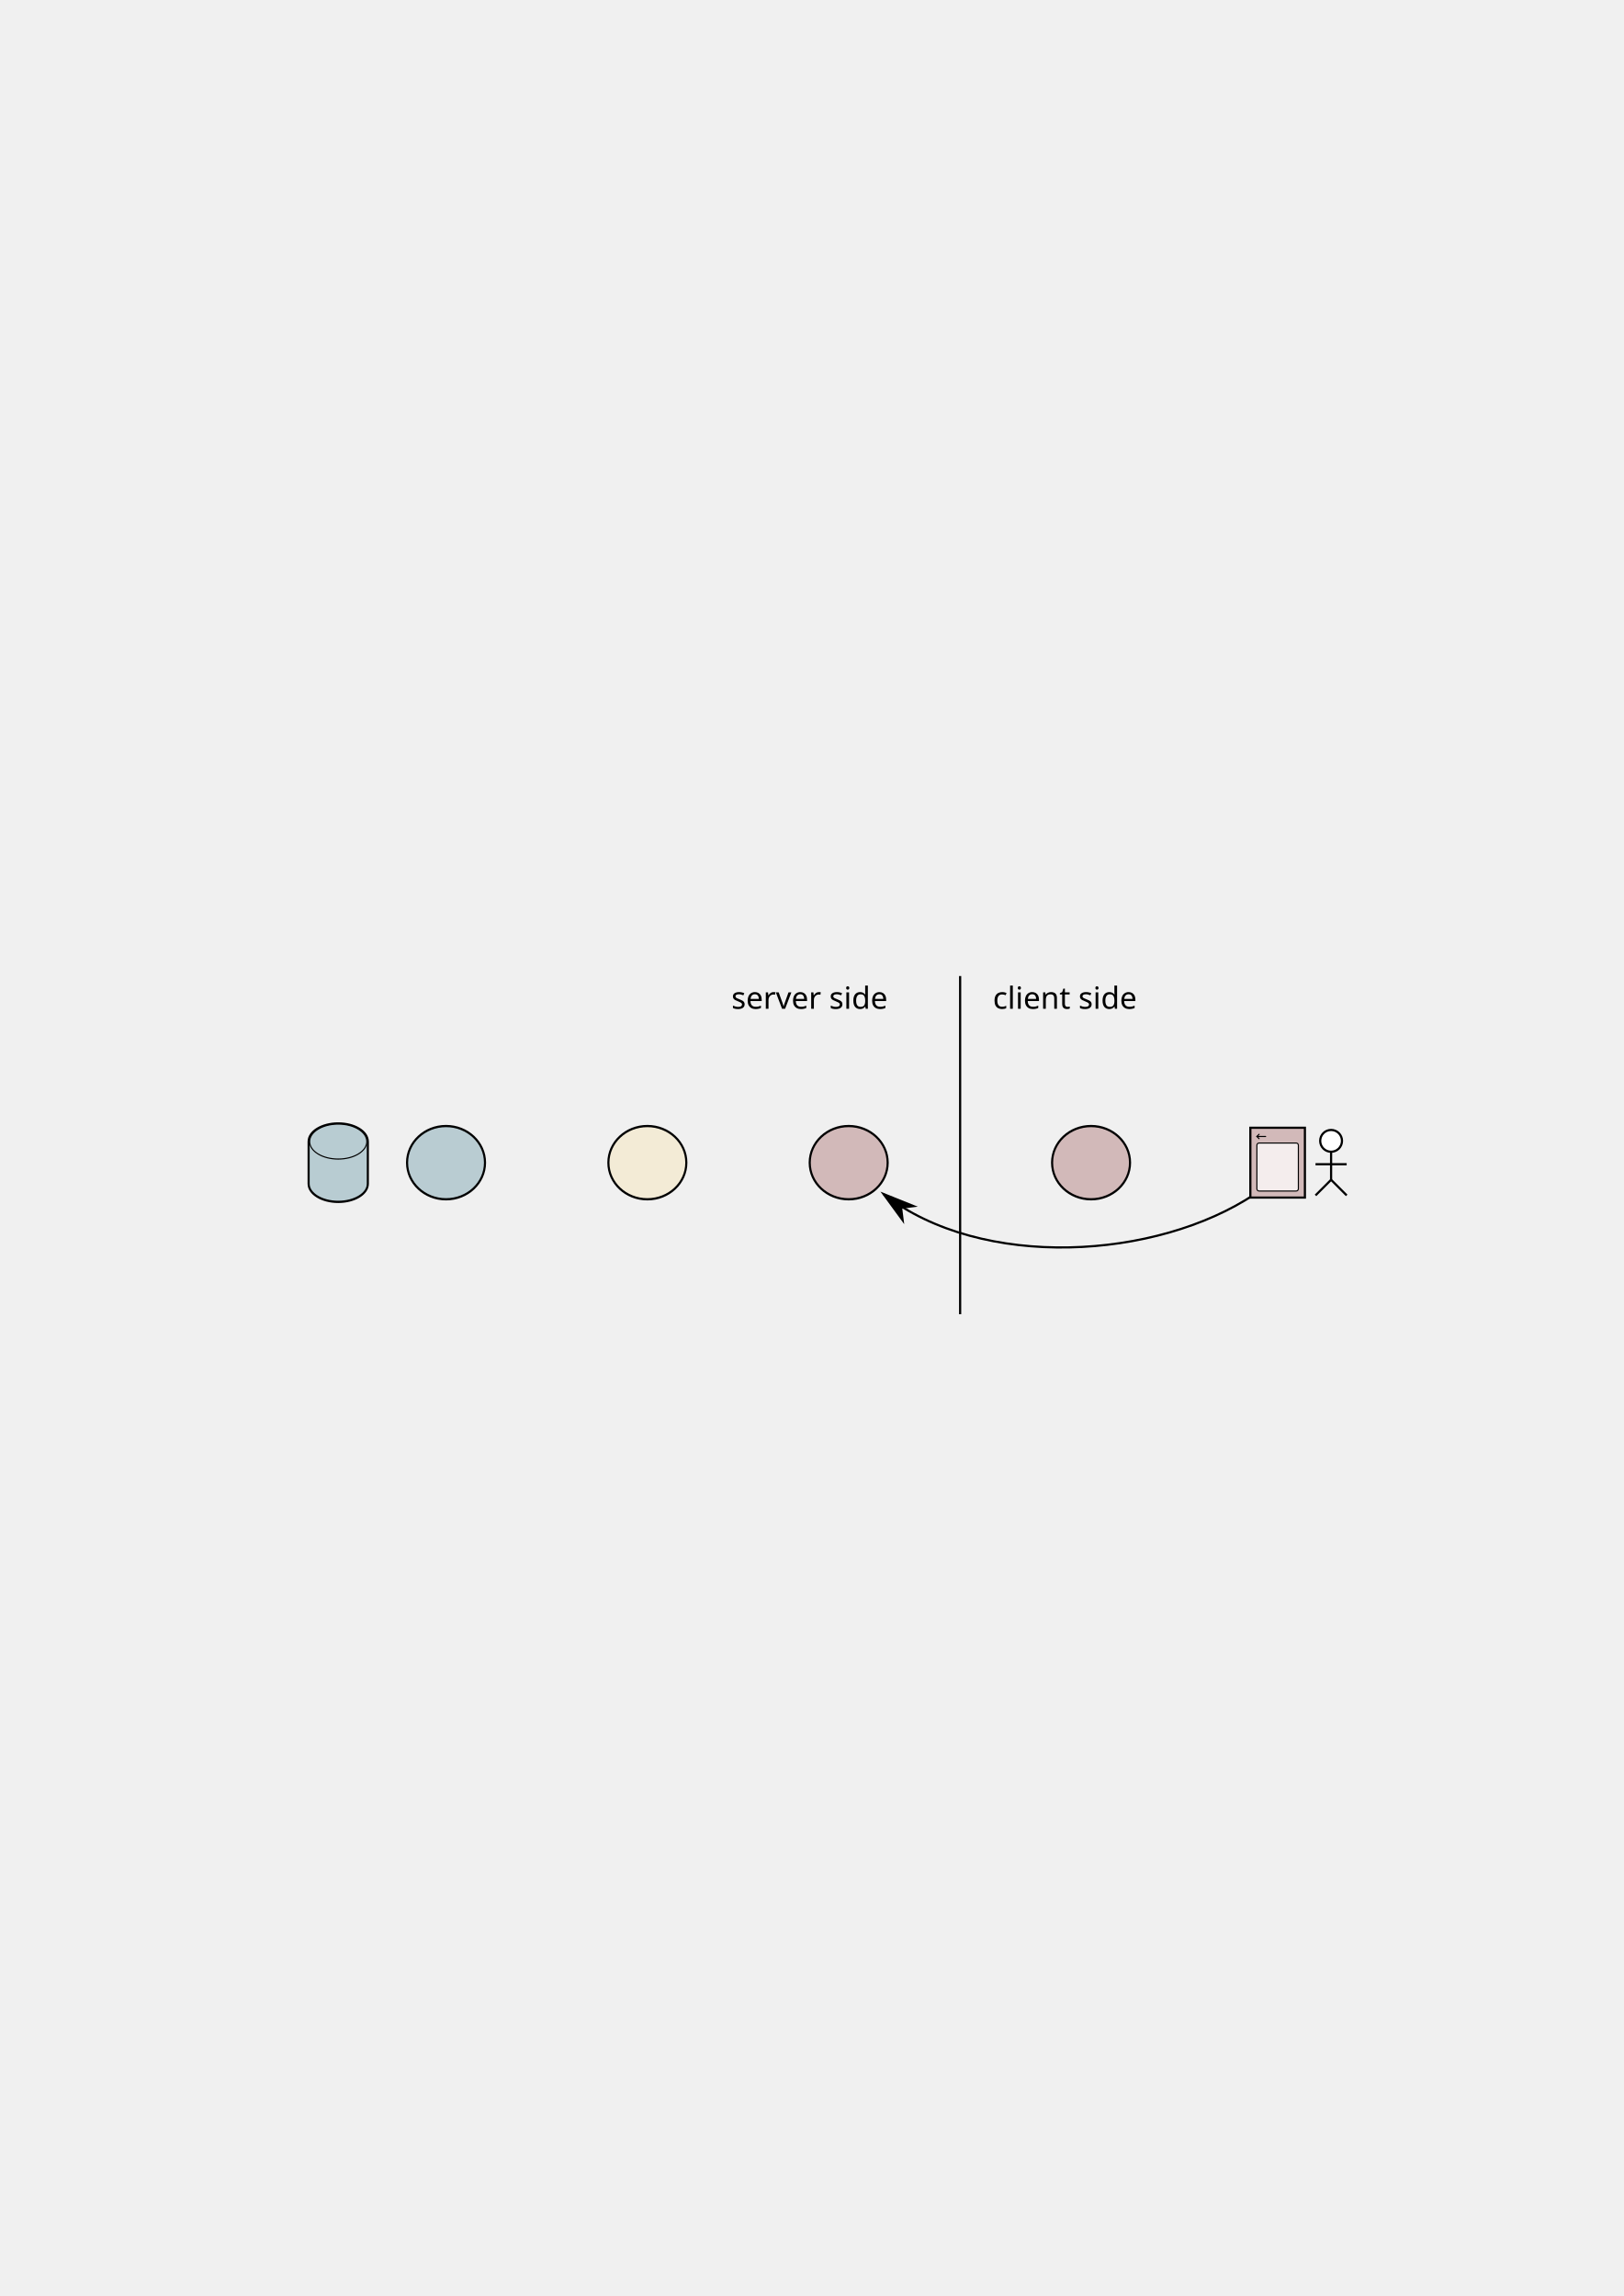
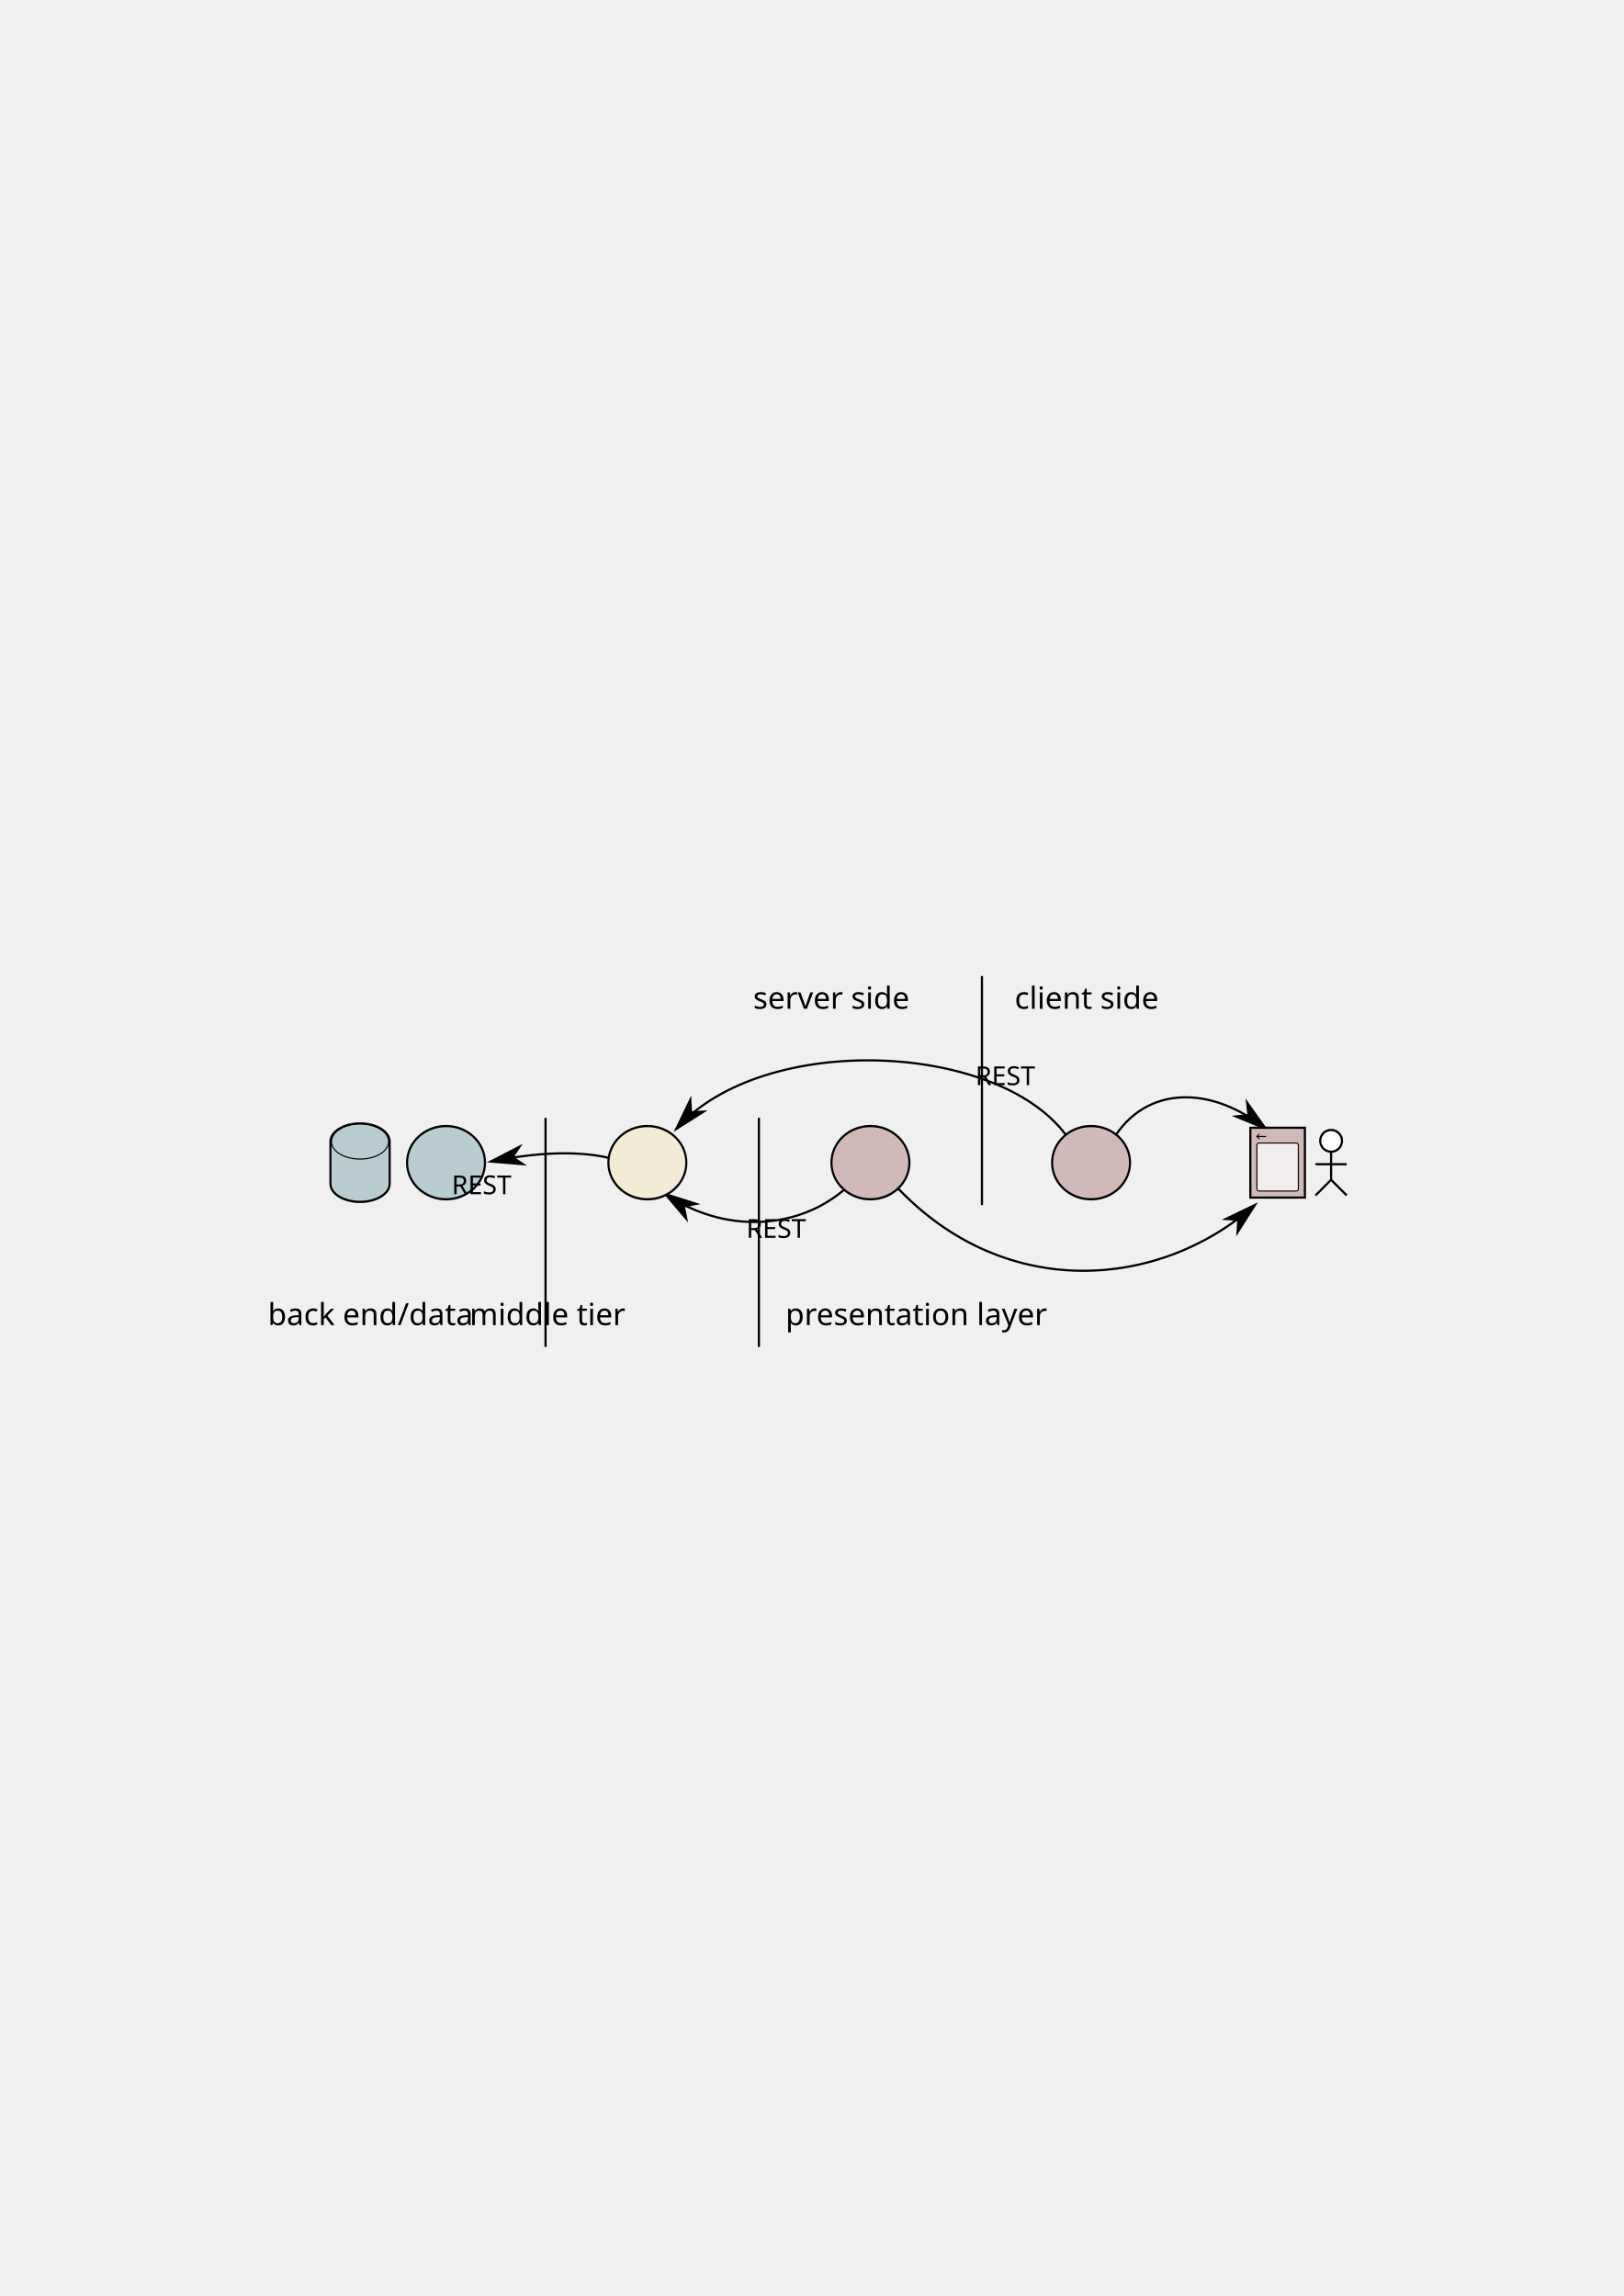
<svg xmlns="http://www.w3.org/2000/svg" width="744.094" height="1052.362" id="svg2" version="1.1">
  <defs id="defs4">
+     <marker orient="auto" refY="0.0" refX="0.0" id="Arrow1Lstart" style="overflow:visible">
+       <path id="path7113" d="M 0.0,0.0 L 5.0,-5.0 L -12.5,0.0 L 5.0,5.0 L 0.0,0.0 z " style="fill-rule:evenodd;stroke:#000000;stroke-width:1.0pt;marker-start:none" transform="scale(0.8) translate(12.5,0)" />
+     </marker>
    <marker orient="auto" refY="0.0" refX="0.0" id="Arrow1Mend" style="overflow:visible;">
      <path id="path4115" d="M 0.0,0.0 L 5.0,-5.0 L -12.5,0.0 L 5.0,5.0 L 0.0,0.0 z " style="fill-rule:evenodd;stroke:#000000;stroke-width:1.0pt;marker-start:none;" transform="scale(0.4) rotate(180) translate(10,0)" />
    </marker>
    <marker orient="auto" refY="0.0" refX="0.0" id="Arrow1Mstart" style="overflow:visible">
      <path id="path4112" d="M 0.0,0.0 L 5.0,-5.0 L -12.5,0.0 L 5.0,5.0 L 0.0,0.0 z " style="fill-rule:evenodd;stroke:#000000;stroke-width:1.0pt;marker-start:none" transform="scale(0.4) translate(10,0)" />
    </marker>
    <marker orient="auto" refY="0.0" refX="0.0" id="Arrow2Send" style="overflow:visible;">
      <path id="path4139" style="font-size:12.0;fill-rule:evenodd;stroke-width:0.625;stroke-linejoin:round;" d="M 8.719,4.034 L -2.207,0.016 L 8.719,-4.002 C 6.973,-1.63 6.983,1.616 8.719,4.034 z " transform="scale(0.3) rotate(180) translate(-2.3,0)" />
    </marker>
    <marker orient="auto" refY="0.0" refX="0.0" id="Arrow2Mend" style="overflow:visible;">
      <path id="path4133" style="font-size:12.0;fill-rule:evenodd;stroke-width:0.625;stroke-linejoin:round;" d="M 8.719,4.034 L -2.207,0.016 L 8.719,-4.002 C 6.973,-1.63 6.983,1.616 8.719,4.034 z " transform="scale(0.6) rotate(180) translate(0,0)" />
    </marker>
    <marker orient="auto" refY="0.0" refX="0.0" id="Torso" style="overflow:visible">
      <g id="g4319" transform="scale(0.7)">
        <path id="path4321" d="M -4.779,-3.24 C -2.429,-2.874 0.521,-1.302 0.258,0.388 C -0.005,2.078 -2.213,2.618 -4.563,2.252 C -6.913,1.886 -8.521,0.752 -8.258,-0.938 C -7.995,-2.628 -7.13,-3.605 -4.779,-3.24 z " style="fill:none;fill-opacity:0.75;fill-rule:evenodd;stroke:#000000;stroke-width:1.25;marker-start:none;marker-mid:none;marker-end:none" />
        <path id="path4323" d="M 4.46,0.089 C -2.556,-4.378 5.225,-3.906 -0.848,-8.72" style="fill:none;fill-opacity:0.75;fill-rule:evenodd;stroke:#000000;stroke-width:1pt;marker-end:none" />
        <path id="path4325" d="M 4.93,0.058 C -1.387,1.749 1.803,5.478 -4.945,7.546" style="fill:none;fill-opacity:0.75;fill-rule:evenodd;stroke:#000000;stroke-width:1pt;marker-start:none;marker-end:none" />
        <rect id="rect4327" transform="matrix(0.527536,-0.849533,0.887668,0.460484,0,0)" y="-1.741" x="-10.392" height="2.761" width="2.637" style="fill-rule:evenodd;stroke-width:1pt;marker-end:none" />
        <rect id="rect4329" transform="matrix(0.671205,-0.741272,0.790802,0.612072,0,0)" y="-7.963" x="4.959" height="2.861" width="2.733" style="fill-rule:evenodd;stroke-width:1pt;marker-end:none" />
        <path id="path4331" transform="matrix(0,-1.109517,1.109517,0,25.96648,19.71619)" d="m 16.78,-28.685 c 0,0.335 -0.272,0.607 -0.607,0.607 -0.335,0 -0.607,-0.272 -0.607,-0.607 0,-0.335 0.272,-0.607 0.607,-0.607 0.335,0 0.607,0.272 0.607,0.607 z" style="fill:#ff0000;fill-opacity:0.75;fill-rule:evenodd;stroke:#000000;stroke-width:1pt;marker-start:none;marker-end:none" />
        <path id="path4333" transform="matrix(0,-1.109517,1.109517,0,26.8245,16.99126)" d="m 16.78,-28.685 c 0,0.335 -0.272,0.607 -0.607,0.607 -0.335,0 -0.607,-0.272 -0.607,-0.607 0,-0.335 0.272,-0.607 0.607,-0.607 0.335,0 0.607,0.272 0.607,0.607 z" style="fill:#ff0000;fill-opacity:0.75;fill-rule:evenodd;stroke:#000000;stroke-width:1pt;marker-start:none;marker-end:none" />
      </g>
    </marker>
    <marker orient="auto" refY="0.0" refX="0.0" id="Arrow2Lend" style="overflow:visible;">
      <path id="path4127" style="font-size:12.0;fill-rule:evenodd;stroke-width:0.625;stroke-linejoin:round;" d="M 8.719,4.034 L -2.207,0.016 L 8.719,-4.002 C 6.973,-1.63 6.983,1.616 8.719,4.034 z " transform="scale(1.1) rotate(180) translate(1,0)" />
    </marker>
    <marker orient="auto" refY="0.0" refX="0.0" id="Arrow1Lend" style="overflow:visible;">
      <path id="path4109" d="M 0.0,0.0 L 5.0,-5.0 L -12.5,0.0 L 5.0,5.0 L 0.0,0.0 z " style="fill-rule:evenodd;stroke:#000000;stroke-width:1.0pt;marker-start:none;" transform="scale(0.8) rotate(180) translate(12.5,0)" />
    </marker>
    <marker orient="auto" refY="0" refX="0" id="Arrow2Lend-6" style="overflow:visible">
      <path id="path4127-7" style="font-size:12px;fill-rule:evenodd;stroke-width:0.625;stroke-linejoin:round" d="M 8.719,4.034 -2.207,0.016 8.719,-4.002 c -1.745,2.372 -1.735,5.617 -6e-7,8.035 z" transform="matrix(-1.1,0,0,-1.1,-1.1,0)" />
    </marker>
    <marker orient="auto" refY="0" refX="0" id="Arrow2Lend-9" style="overflow:visible">
      <path id="path4127-1" style="font-size:12px;fill-rule:evenodd;stroke-width:0.625;stroke-linejoin:round" d="M 8.719,4.034 -2.207,0.016 8.719,-4.002 c -1.745,2.372 -1.735,5.617 -6e-7,8.035 z" transform="matrix(-1.1,0,0,-1.1,-1.1,0)" />
    </marker>
    <marker orient="auto" refY="0" refX="0" id="Arrow2Lend-1" style="overflow:visible">
      <path id="path4127-3" style="font-size:12px;fill-rule:evenodd;stroke-width:0.625;stroke-linejoin:round" d="M 8.719,4.034 -2.207,0.016 8.719,-4.002 c -1.745,2.372 -1.735,5.617 -6e-7,8.035 z" transform="matrix(-1.1,0,0,-1.1,-1.1,0)" />
    </marker>
    <marker orient="auto" refY="0" refX="0" id="Arrow2Lend-7" style="overflow:visible">
      <path id="path4127-2" style="font-size:12px;fill-rule:evenodd;stroke-width:0.625;stroke-linejoin:round" d="M 8.719,4.034 -2.207,0.016 8.719,-4.002 c -1.745,2.372 -1.735,5.617 -6e-7,8.035 z" transform="matrix(-1.1,0,0,-1.1,-1.1,0)" />
    </marker>
    <clipPath clipPathUnits="userSpaceOnUse" id="clipPath4035">
      <path id="path4037" d="m 1.434,478.098 -202.867,-10e-6 -202.867,0 L -302.867,317.362 -201.434,156.626 -100,317.362 z" style="opacity:0.99;color:#000000;fill:none;stroke:#000000;stroke-width:1;stroke-opacity:1;marker:none;visibility:visible;display:inline;overflow:visible;enable-background:accumulate" />
    </clipPath>
    <marker style="overflow:visible" id="Arrow2Lend-7-7" refX="0" refY="0" orient="auto">
      <path transform="matrix(-1.1,0,0,-1.1,-1.1,0)" d="M 8.719,4.034 -2.207,0.016 8.719,-4.002 c -1.745,2.372 -1.735,5.617 -6e-7,8.035 z" style="font-size:12px;fill-rule:evenodd;stroke-width:0.625;stroke-linejoin:round" id="path4127-2-1" />
    </marker>
    <marker style="overflow:visible" id="Arrow2Lend-1-7" refX="0" refY="0" orient="auto">
      <path transform="matrix(-1.1,0,0,-1.1,-1.1,0)" d="M 8.719,4.034 -2.207,0.016 8.719,-4.002 c -1.745,2.372 -1.735,5.617 -6e-7,8.035 z" style="font-size:12px;fill-rule:evenodd;stroke-width:0.625;stroke-linejoin:round" id="path4127-3-6" />
    </marker>
    <marker style="overflow:visible" id="Arrow2Lend-9-8" refX="0" refY="0" orient="auto">
      <path transform="matrix(-1.1,0,0,-1.1,-1.1,0)" d="M 8.719,4.034 -2.207,0.016 8.719,-4.002 c -1.745,2.372 -1.735,5.617 -6e-7,8.035 z" style="font-size:12px;fill-rule:evenodd;stroke-width:0.625;stroke-linejoin:round" id="path4127-1-1" />
    </marker>
    <marker style="overflow:visible" id="Arrow2Lend-6-0" refX="0" refY="0" orient="auto">
      <path transform="matrix(-1.1,0,0,-1.1,-1.1,0)" d="M 8.719,4.034 -2.207,0.016 8.719,-4.002 c -1.745,2.372 -1.735,5.617 -6e-7,8.035 z" style="font-size:12px;fill-rule:evenodd;stroke-width:0.625;stroke-linejoin:round" id="path4127-7-0" />
    </marker>
    <marker style="overflow:visible;" id="Arrow1Lend-4" refX="0.0" refY="0.0" orient="auto">
      <path transform="scale(0.8) rotate(180) translate(12.5,0)" style="fill-rule:evenodd;stroke:#000000;stroke-width:1.0pt;marker-start:none;" d="M 0.0,0.0 L 5.0,-5.0 L -12.5,0.0 L 5.0,5.0 L 0.0,0.0 z " id="path4109-0" />
    </marker>
    <marker style="overflow:visible;" id="Arrow2Lend-2" refX="0.0" refY="0.0" orient="auto">
      <path transform="scale(1.1) rotate(180) translate(1,0)" d="M 8.719,4.034 L -2.207,0.016 L 8.719,-4.002 C 6.973,-1.63 6.983,1.616 8.719,4.034 z " style="font-size:12.0;fill-rule:evenodd;stroke-width:0.625;stroke-linejoin:round;" id="path4127-26" />
    </marker>
    <marker style="overflow:visible" id="Torso-3" refX="0.0" refY="0.0" orient="auto">
      <g transform="scale(0.7)" id="g4319-9">
        <path style="fill:none;fill-opacity:0.75;fill-rule:evenodd;stroke:#000000;stroke-width:1.25;marker-start:none;marker-mid:none;marker-end:none" d="M -4.779,-3.24 C -2.429,-2.874 0.521,-1.302 0.258,0.388 C -0.005,2.078 -2.213,2.618 -4.563,2.252 C -6.913,1.886 -8.521,0.752 -8.258,-0.938 C -7.995,-2.628 -7.13,-3.605 -4.779,-3.24 z " id="path4321-0" />
        <path style="fill:none;fill-opacity:0.75;fill-rule:evenodd;stroke:#000000;stroke-width:1pt;marker-end:none" d="M 4.46,0.089 C -2.556,-4.378 5.225,-3.906 -0.848,-8.72" id="path4323-5" />
        <path style="fill:none;fill-opacity:0.75;fill-rule:evenodd;stroke:#000000;stroke-width:1pt;marker-start:none;marker-end:none" d="M 4.93,0.058 C -1.387,1.749 1.803,5.478 -4.945,7.546" id="path4325-5" />
        <rect style="fill-rule:evenodd;stroke-width:1pt;marker-end:none" width="2.637" height="2.761" x="-10.392" y="-1.741" transform="matrix(0.527536,-0.849533,0.887668,0.460484,0,0)" id="rect4327-4" />
        <rect style="fill-rule:evenodd;stroke-width:1pt;marker-end:none" width="2.733" height="2.861" x="4.959" y="-7.963" transform="matrix(0.671205,-0.741272,0.790802,0.612072,0,0)" id="rect4329-4" />
        <path style="fill:#ff0000;fill-opacity:0.75;fill-rule:evenodd;stroke:#000000;stroke-width:1pt;marker-start:none;marker-end:none" d="m 16.78,-28.685 c 0,0.335 -0.272,0.607 -0.607,0.607 -0.335,0 -0.607,-0.272 -0.607,-0.607 0,-0.335 0.272,-0.607 0.607,-0.607 0.335,0 0.607,0.272 0.607,0.607 z" transform="matrix(0,-1.109517,1.109517,0,25.96648,19.71619)" id="path4331-3" />
        <path style="fill:#ff0000;fill-opacity:0.75;fill-rule:evenodd;stroke:#000000;stroke-width:1pt;marker-start:none;marker-end:none" d="m 16.78,-28.685 c 0,0.335 -0.272,0.607 -0.607,0.607 -0.335,0 -0.607,-0.272 -0.607,-0.607 0,-0.335 0.272,-0.607 0.607,-0.607 0.335,0 0.607,0.272 0.607,0.607 z" transform="matrix(0,-1.109517,1.109517,0,26.8245,16.99126)" id="path4333-8" />
      </g>
    </marker>
    <marker style="overflow:visible;" id="Arrow2Mend-4" refX="0.0" refY="0.0" orient="auto">
      <path transform="scale(0.6) rotate(180) translate(0,0)" d="M 8.719,4.034 L -2.207,0.016 L 8.719,-4.002 C 6.973,-1.63 6.983,1.616 8.719,4.034 z " style="font-size:12.0;fill-rule:evenodd;stroke-width:0.625;stroke-linejoin:round;" id="path4133-3" />
    </marker>
    <marker style="overflow:visible;" id="Arrow2Send-9" refX="0.0" refY="0.0" orient="auto">
      <path transform="scale(0.3) rotate(180) translate(-2.3,0)" d="M 8.719,4.034 L -2.207,0.016 L 8.719,-4.002 C 6.973,-1.63 6.983,1.616 8.719,4.034 z " style="font-size:12.0;fill-rule:evenodd;stroke-width:0.625;stroke-linejoin:round;" id="path4139-2" />
    </marker>
    <marker style="overflow:visible" id="Arrow1Mstart-8" refX="0.0" refY="0.0" orient="auto">
      <path transform="scale(0.4) translate(10,0)" style="fill-rule:evenodd;stroke:#000000;stroke-width:1.0pt;marker-start:none" d="M 0.0,0.0 L 5.0,-5.0 L -12.5,0.0 L 5.0,5.0 L 0.0,0.0 z " id="path4112-0" />
    </marker>
    <marker style="overflow:visible;" id="Arrow1Mend-1" refX="0.0" refY="0.0" orient="auto">
      <path transform="scale(0.4) rotate(180) translate(10,0)" style="fill-rule:evenodd;stroke:#000000;stroke-width:1.0pt;marker-start:none;" d="M 0.0,0.0 L 5.0,-5.0 L -12.5,0.0 L 5.0,5.0 L 0.0,0.0 z " id="path4115-5" />
    </marker>
    <clipPath id="clipPath4035-3" clipPathUnits="userSpaceOnUse">
      <path style="opacity:0.99;color:#000000;fill:none;stroke:#000000;stroke-width:1;stroke-opacity:1;marker:none;visibility:visible;display:inline;overflow:visible;enable-background:accumulate" d="m 1.434,478.098 -202.867,-10e-6 -202.867,0 L -302.867,317.362 -201.434,156.626 -100,317.362 z" id="path4037-9" />
    </clipPath>
    <marker style="overflow:visible" id="Arrow2Lend-7-1" refX="0" refY="0" orient="auto">
      <path transform="matrix(-1.1,0,0,-1.1,-1.1,0)" d="M 8.719,4.034 -2.207,0.016 8.719,-4.002 c -1.745,2.372 -1.735,5.617 -6e-7,8.035 z" style="font-size:12px;fill-rule:evenodd;stroke-width:0.625;stroke-linejoin:round" id="path4127-2-15" />
    </marker>
    <marker style="overflow:visible" id="Arrow2Lend-1-0" refX="0" refY="0" orient="auto">
      <path transform="matrix(-1.1,0,0,-1.1,-1.1,0)" d="M 8.719,4.034 -2.207,0.016 8.719,-4.002 c -1.745,2.372 -1.735,5.617 -6e-7,8.035 z" style="font-size:12px;fill-rule:evenodd;stroke-width:0.625;stroke-linejoin:round" id="path4127-3-3" />
    </marker>
    <marker style="overflow:visible" id="Arrow2Lend-9-0" refX="0" refY="0" orient="auto">
      <path transform="matrix(-1.1,0,0,-1.1,-1.1,0)" d="M 8.719,4.034 -2.207,0.016 8.719,-4.002 c -1.745,2.372 -1.735,5.617 -6e-7,8.035 z" style="font-size:12px;fill-rule:evenodd;stroke-width:0.625;stroke-linejoin:round" id="path4127-1-9" />
    </marker>
    <marker style="overflow:visible" id="Arrow2Lend-6-7" refX="0" refY="0" orient="auto">
      <path transform="matrix(-1.1,0,0,-1.1,-1.1,0)" d="M 8.719,4.034 -2.207,0.016 8.719,-4.002 c -1.745,2.372 -1.735,5.617 -6e-7,8.035 z" style="font-size:12px;fill-rule:evenodd;stroke-width:0.625;stroke-linejoin:round" id="path4127-7-3" />
    </marker>
    <marker style="overflow:visible;" id="Arrow1Lend-9" refX="0.0" refY="0.0" orient="auto">
      <path transform="scale(0.8) rotate(180) translate(12.5,0)" style="fill-rule:evenodd;stroke:#000000;stroke-width:1.0pt;marker-start:none;" d="M 0.0,0.0 L 5.0,-5.0 L -12.5,0.0 L 5.0,5.0 L 0.0,0.0 z " id="path4109-4" />
    </marker>
    <marker style="overflow:visible;" id="Arrow2Lend-4" refX="0.0" refY="0.0" orient="auto">
      <path transform="scale(1.1) rotate(180) translate(1,0)" d="M 8.719,4.034 L -2.207,0.016 L 8.719,-4.002 C 6.973,-1.63 6.983,1.616 8.719,4.034 z " style="font-size:12.0;fill-rule:evenodd;stroke-width:0.625;stroke-linejoin:round;" id="path4127-12" />
    </marker>
    <marker style="overflow:visible" id="Torso-4" refX="0.0" refY="0.0" orient="auto">
      <g transform="scale(0.7)" id="g4319-4">
        <path style="fill:none;fill-opacity:0.75;fill-rule:evenodd;stroke:#000000;stroke-width:1.25;marker-start:none;marker-mid:none;marker-end:none" d="M -4.779,-3.24 C -2.429,-2.874 0.521,-1.302 0.258,0.388 C -0.005,2.078 -2.213,2.618 -4.563,2.252 C -6.913,1.886 -8.521,0.752 -8.258,-0.938 C -7.995,-2.628 -7.13,-3.605 -4.779,-3.24 z " id="path4321-3" />
        <path style="fill:none;fill-opacity:0.75;fill-rule:evenodd;stroke:#000000;stroke-width:1pt;marker-end:none" d="M 4.46,0.089 C -2.556,-4.378 5.225,-3.906 -0.848,-8.72" id="path4323-0" />
        <path style="fill:none;fill-opacity:0.75;fill-rule:evenodd;stroke:#000000;stroke-width:1pt;marker-start:none;marker-end:none" d="M 4.93,0.058 C -1.387,1.749 1.803,5.478 -4.945,7.546" id="path4325-7" />
        <rect style="fill-rule:evenodd;stroke-width:1pt;marker-end:none" width="2.637" height="2.761" x="-10.392" y="-1.741" transform="matrix(0.527536,-0.849533,0.887668,0.460484,0,0)" id="rect4327-9" />
        <rect style="fill-rule:evenodd;stroke-width:1pt;marker-end:none" width="2.733" height="2.861" x="4.959" y="-7.963" transform="matrix(0.671205,-0.741272,0.790802,0.612072,0,0)" id="rect4329-9" />
        <path style="fill:#ff0000;fill-opacity:0.75;fill-rule:evenodd;stroke:#000000;stroke-width:1pt;marker-start:none;marker-end:none" d="m 16.78,-28.685 c 0,0.335 -0.272,0.607 -0.607,0.607 -0.335,0 -0.607,-0.272 -0.607,-0.607 0,-0.335 0.272,-0.607 0.607,-0.607 0.335,0 0.607,0.272 0.607,0.607 z" transform="matrix(0,-1.109517,1.109517,0,25.96648,19.71619)" id="path4331-9" />
        <path style="fill:#ff0000;fill-opacity:0.75;fill-rule:evenodd;stroke:#000000;stroke-width:1pt;marker-start:none;marker-end:none" d="m 16.78,-28.685 c 0,0.335 -0.272,0.607 -0.607,0.607 -0.335,0 -0.607,-0.272 -0.607,-0.607 0,-0.335 0.272,-0.607 0.607,-0.607 0.335,0 0.607,0.272 0.607,0.607 z" transform="matrix(0,-1.109517,1.109517,0,26.8245,16.99126)" id="path4333-4" />
      </g>
    </marker>
    <marker style="overflow:visible;" id="Arrow2Mend-43" refX="0.0" refY="0.0" orient="auto">
      <path transform="scale(0.6) rotate(180) translate(0,0)" d="M 8.719,4.034 L -2.207,0.016 L 8.719,-4.002 C 6.973,-1.63 6.983,1.616 8.719,4.034 z " style="font-size:12.0;fill-rule:evenodd;stroke-width:0.625;stroke-linejoin:round;" id="path4133-7" />
    </marker>
    <marker style="overflow:visible;" id="Arrow2Send-1" refX="0.0" refY="0.0" orient="auto">
      <path transform="scale(0.3) rotate(180) translate(-2.3,0)" d="M 8.719,4.034 L -2.207,0.016 L 8.719,-4.002 C 6.973,-1.63 6.983,1.616 8.719,4.034 z " style="font-size:12.0;fill-rule:evenodd;stroke-width:0.625;stroke-linejoin:round;" id="path4139-1" />
    </marker>
    <marker style="overflow:visible" id="Arrow1Mstart-0" refX="0.0" refY="0.0" orient="auto">
      <path transform="scale(0.4) translate(10,0)" style="fill-rule:evenodd;stroke:#000000;stroke-width:1.0pt;marker-start:none" d="M 0.0,0.0 L 5.0,-5.0 L -12.5,0.0 L 5.0,5.0 L 0.0,0.0 z " id="path4112-2" />
    </marker>
    <marker style="overflow:visible;" id="Arrow1Mend-7" refX="0.0" refY="0.0" orient="auto">
      <path transform="scale(0.4) rotate(180) translate(10,0)" style="fill-rule:evenodd;stroke:#000000;stroke-width:1.0pt;marker-start:none;" d="M 0.0,0.0 L 5.0,-5.0 L -12.5,0.0 L 5.0,5.0 L 0.0,0.0 z " id="path4115-7" />
    </marker>
  </defs>
  <g id="layer1">
    <g transform="translate(-35.00001,100)" id="g4452" />
-     <path style="fill:none;stroke:#000000;stroke-width:1px;stroke-linecap:butt;stroke-linejoin:miter;stroke-opacity:1;marker-end:none" d="m 440,447.362 0,155" id="path4626" />
-     <text id="text4135" y="462.362" x="455" style="font-size:14px;font-style:normal;font-weight:normal;text-align:start;line-height:125%;letter-spacing:0px;word-spacing:0px;text-anchor:start;fill:#000000;fill-opacity:1;stroke:none;font-family:Sans" xml:space="preserve">
-       <tspan y="462.362" x="455" id="tspan4405">client side</tspan>
-     </text>
-     <path transform="matrix(0.7937762,0,0,0.8395012,7.943762,132.1573)" d="m 270,477.362 a 22.5,20 0 1 1 -45,0 22.5,20 0 1 1 45,0 z" id="path4176" style="opacity:0.99;color:#000000;fill:#b8ccd2;fill-opacity:1;fill-rule:nonzero;stroke:#000000;stroke-width:1.225;stroke-linecap:butt;stroke-linejoin:miter;stroke-miterlimit:4;stroke-opacity:1;stroke-dasharray:none;stroke-dashoffset:0;marker:none;visibility:visible;display:inline;overflow:visible;enable-background:accumulate" />
+     <path style="fill:none;stroke:#000000;stroke-width:1px;stroke-linecap:butt;stroke-linejoin:miter;stroke-opacity:1;marker-end:none" d="m 450,447.362 0,105" id="path4626" />
+     <text id="text4135" y="462.362" x="465" style="font-size:14px;font-style:normal;font-weight:normal;text-align:start;line-height:125%;letter-spacing:0px;word-spacing:0px;text-anchor:start;fill:#000000;fill-opacity:1;stroke:none;font-family:Sans" xml:space="preserve">
+       <tspan y="462.362" x="465" id="tspan4405">client side</tspan>
+     </text>
+     <path id="path7932" d="m 390,542.362 c -20,20 -55,25 -85,5" style="fill:none;stroke:#000000;stroke-width:1px;stroke-linecap:butt;stroke-linejoin:miter;stroke-opacity:1;marker-end:url(#Arrow1Lend)" />
+     <path id="path7934" d="m 285,532.362 c -15,-5 -35,-5 -60,0" style="fill:none;stroke:#000000;stroke-width:1px;stroke-linecap:butt;stroke-linejoin:miter;stroke-opacity:1;marker-end:url(#Arrow1Lend)" />
    <path style="opacity:0.99;color:#000000;fill:#f3ebd6;fill-opacity:1;fill-rule:nonzero;stroke:#000000;stroke-width:1.225;stroke-linecap:butt;stroke-linejoin:miter;stroke-miterlimit:4;stroke-opacity:1;stroke-dasharray:none;stroke-dashoffset:0;marker:none;visibility:visible;display:inline;overflow:visible;enable-background:accumulate" id="path4237" d="m 270,477.362 a 22.5,20 0 1 1 -45,0 22.5,20 0 1 1 45,0 z" transform="matrix(0.7937762,0,0,0.8395012,100.2071,132.1573)" />
-     <path transform="matrix(0.7937762,0,0,0.8395012,192.4704,132.1573)" d="m 270,477.362 a 22.5,20 0 1 1 -45,0 22.5,20 0 1 1 45,0 z" id="path4239" style="opacity:0.99;color:#000000;fill:#d2b8b8;fill-opacity:1;fill-rule:nonzero;stroke:#000000;stroke-width:1.225;stroke-linecap:butt;stroke-linejoin:miter;stroke-miterlimit:4;stroke-opacity:1;stroke-dasharray:none;stroke-dashoffset:0;marker:none;visibility:visible;display:inline;overflow:visible;enable-background:accumulate" />
-     <path style="opacity:0.99;color:#000000;fill:#d2b8b8;fill-opacity:1;fill-rule:nonzero;stroke:#000000;stroke-width:1.225;stroke-linecap:butt;stroke-linejoin:miter;stroke-miterlimit:4;stroke-opacity:1;stroke-dasharray:none;stroke-dashoffset:0;marker:none;visibility:visible;display:inline;overflow:visible;enable-background:accumulate" id="path4241" d="m 270,477.362 a 22.5,20 0 1 1 -45,0 22.5,20 0 1 1 45,0 z" transform="matrix(0.7937762,0,0,0.8395012,303.5404,132.1573)" />
-     <g transform="matrix(1.428239,0,0,1.428239,74.41045,151.7605)" id="g10042">
-       <path style="fill:none;stroke:#000000;stroke-width:0.7px;stroke-linecap:butt;stroke-linejoin:miter;stroke-opacity:1" d="m 370,277.362 5,-5 5,5" id="path10031" />
-       <path style="fill:none;stroke:#000000;stroke-width:0.7px;stroke-linecap:butt;stroke-linejoin:miter;stroke-opacity:1" d="m 375,272.362 0,-10" id="path10033" />
-       <path style="fill:none;stroke:#000000;stroke-width:0.7px;stroke-linecap:butt;stroke-linejoin:miter;stroke-opacity:1" d="m 370,267.362 10,0 0,0" id="path10035" />
-       <path style="color:#000000;fill:#ffffff;fill-opacity:1;fill-rule:nonzero;stroke:#000000;stroke-width:0.5;stroke-miterlimit:4;stroke-opacity:1;stroke-dasharray:none;marker:none;visibility:visible;display:inline;overflow:visible;enable-background:accumulate" id="path10040" d="m 380,259.862 c 0,1.381 -1.119,2.5 -2.5,2.5 -1.381,0 -2.5,-1.119 -2.5,-2.5 0,-1.381 1.119,-2.5 2.5,-2.5 1.381,0 2.5,1.119 2.5,2.5 z" transform="matrix(1.4,0,0,1.4,-153.5,-103.9449)" />
-     </g>
-     <text xml:space="preserve" style="font-size:14px;font-style:normal;font-weight:normal;text-align:end;line-height:125%;letter-spacing:0px;word-spacing:0px;text-anchor:end;fill:#000000;fill-opacity:1;stroke:none;font-family:Sans" x="425" y="462.362" id="text4157">
-       <tspan id="tspan4161" x="425" y="462.362">server side</tspan>
-     </text>
-     <g transform="matrix(0.2564918,0,0,0.2788502,110.1826,336.5824)" id="layer1-3" style="fill:#b8ccd2;fill-opacity:1">
-       <path id="rect3196" d="m 174.72,639.585 c -29.197,0 -52.906,13.343 -52.906,29.781 l 0,69.344 c 0,16.438 23.709,29.781 52.906,29.781 29.197,-10e-6 52.906,-13.343 52.906,-29.781 l 0,-69.344 -0.031,0 c 0,-16.438 -23.678,-29.781 -52.875,-29.781 z" style="fill:#b8ccd2;fill-opacity:1;stroke:#000000;stroke-width:3.739;stroke-linecap:round;stroke-linejoin:round;stroke-miterlimit:4;stroke-opacity:1;stroke-dasharray:none" />
-       <path transform="matrix(1.663877,0,0,1.622517,-131.6133,-463.2023)" d="m 214.802,698.031 c 0,9.785 -13.739,17.717 -30.686,17.717 -16.947,0 -30.686,-7.932 -30.686,-17.717 0,-9.785 13.739,-17.717 30.686,-17.717 16.947,0 30.686,7.932 30.686,17.717 z" id="path2527" style="fill:#b8ccd2;fill-opacity:1;stroke:#000000;stroke-width:1.138;stroke-linecap:round;stroke-linejoin:round;stroke-miterlimit:4;stroke-opacity:1;stroke-dasharray:none" />
+     <path id="path5965" d="m 575,552.362 c -45,40 -120,45 -170,-15" style="fill:none;stroke:#000000;stroke-width:1px;stroke-linecap:butt;stroke-linejoin:miter;stroke-opacity:1;marker-start:url(#Arrow1Lstart);marker-end:none" />
+     <path transform="matrix(0.7937762,0,0,0.8395012,202.4293,132.1573)" d="m 270,477.362 a 22.5,20 0 1 1 -45,0 22.5,20 0 1 1 45,0 z" id="path4239" style="opacity:0.99;color:#000000;fill:#d2b8b8;fill-opacity:1;fill-rule:nonzero;stroke:#000000;stroke-width:1.225;stroke-linecap:butt;stroke-linejoin:miter;stroke-miterlimit:4;stroke-opacity:1;stroke-dasharray:none;stroke-dashoffset:0;marker:none;visibility:visible;display:inline;overflow:visible;enable-background:accumulate" />
+     <path style="fill:none;stroke:#000000;stroke-width:1px;stroke-linecap:butt;stroke-linejoin:miter;stroke-opacity:1;marker-end:url(#Arrow1Lend)" d="m 490,522.362 c -30,-45 -140,-50 -180,-5" id="path6032" />
+     <text xml:space="preserve" style="font-size:14px;font-style:normal;font-weight:normal;text-align:end;line-height:125%;letter-spacing:0px;word-spacing:0px;text-anchor:end;fill:#000000;fill-opacity:1;stroke:none;font-family:Sans" x="435" y="462.362" id="text4157">
+       <tspan id="tspan4161" x="435" y="462.362">server side</tspan>
+     </text>
+     <g id="g7940">
+       <path style="opacity:0.99;color:#000000;fill:#b8ccd2;fill-opacity:1;fill-rule:nonzero;stroke:#000000;stroke-width:1.225;stroke-linecap:butt;stroke-linejoin:miter;stroke-miterlimit:4;stroke-opacity:1;stroke-dasharray:none;stroke-dashoffset:0;marker:none;visibility:visible;display:inline;overflow:visible;enable-background:accumulate" id="path4176" d="m 270,477.362 a 22.5,20 0 1 1 -45,0 22.5,20 0 1 1 45,0 z" transform="matrix(0.7937762,0,0,0.8395012,7.943762,132.1573)" />
+       <g style="fill:#b8ccd2;fill-opacity:1" id="layer1-3" transform="matrix(0.2564918,0,0,0.2788502,120.1859,336.5824)">
+         <path style="fill:#b8ccd2;fill-opacity:1;stroke:#000000;stroke-width:3.739;stroke-linecap:round;stroke-linejoin:round;stroke-miterlimit:4;stroke-opacity:1;stroke-dasharray:none" d="m 174.72,639.585 c -29.197,0 -52.906,13.343 -52.906,29.781 l 0,69.344 c 0,16.438 23.709,29.781 52.906,29.781 29.197,-10e-6 52.906,-13.343 52.906,-29.781 l 0,-69.344 -0.031,0 c 0,-16.438 -23.678,-29.781 -52.875,-29.781 z" id="rect3196" />
+         <path style="fill:#b8ccd2;fill-opacity:1;stroke:#000000;stroke-width:1.138;stroke-linecap:round;stroke-linejoin:round;stroke-miterlimit:4;stroke-opacity:1;stroke-dasharray:none" id="path2527" d="m 214.802,698.031 c 0,9.785 -13.739,17.717 -30.686,17.717 -16.947,0 -30.686,-7.932 -30.686,-17.717 0,-9.785 13.739,-17.717 30.686,-17.717 16.947,0 30.686,7.932 30.686,17.717 z" transform="matrix(1.663877,0,0,1.622517,-131.6133,-463.2023)" />
+       </g>
    </g>
    <path style="fill:none;stroke:#000000;stroke-width:0;stroke-linecap:butt;stroke-linejoin:miter;stroke-opacity:1;marker-end:url(#Arrow1Lend-4);stroke-miterlimit:4;stroke-dasharray:none" d="m 570,542.362 -225,0" id="path5158" />
-     <g id="layer1-8" transform="translate(330.4553,322.9202)">
-       <g id="g4452-1" transform="translate(-35.00001,100)" />
-       <path style="fill:none;stroke:#000000;stroke-width:1px;stroke-linecap:butt;stroke-linejoin:miter;stroke-opacity:1;marker-end:url(#Arrow1Lend)" d="m 244.545,224.442 c -45,30 -125,35 -170,0" id="path5965" />
+     <g transform="translate(285.4553,442.9202)" id="g4452-1" />
+     <g id="g6030" transform="translate(110.4553,462.9202)" />
+     <g id="g6034" transform="translate(325.4553,267.9202)">
+       <g id="g6036" transform="translate(-35.00001,100)" />
+       <path style="fill:none;stroke:#000000;stroke-width:1px;stroke-linecap:butt;stroke-linejoin:miter;stroke-opacity:1;marker-end:url(#Arrow1Lend)" d="m 184.545,254.442 c 15,-25 45,-25 70,-5" id="path6038" />
    </g>
-     <g id="g6020" transform="translate(-27,-0.4587411)">
-       <rect y="517.362" x="600" height="32" width="25" id="rect5971" style="opacity:0.99;color:#000000;fill:#d2b8b8;fill-opacity:1;fill-rule:nonzero;stroke:#000000;stroke-width:1;stroke-linecap:butt;stroke-linejoin:miter;stroke-miterlimit:4;stroke-opacity:1;stroke-dasharray:none;stroke-dashoffset:0;marker:none;visibility:visible;display:inline;overflow:visible;enable-background:accumulate" />
-       <rect rx="1" ry="1" style="opacity:0.99;color:#000000;fill:#ffffff;fill-opacity:0.751;fill-rule:nonzero;stroke:#000000;stroke-width:0.5;stroke-linecap:butt;stroke-linejoin:miter;stroke-miterlimit:4;stroke-opacity:1;stroke-dasharray:none;stroke-dashoffset:0;marker:none;visibility:visible;display:inline;overflow:visible;enable-background:accumulate" id="rect5990" width="19" height="22" x="603" y="524.362" />
-       <g style="stroke-width:0.5;stroke-miterlimit:4;stroke-dasharray:none" transform="translate(0,2.6171874e-6)" id="g5998">
-         <path style="fill:none;stroke:#000000;stroke-width:0.5;stroke-linecap:round;stroke-linejoin:round;stroke-miterlimit:4;stroke-opacity:1;stroke-dasharray:none" d="m 603,521.362 1,-1" id="path5992" />
-         <path style="fill:none;stroke:#000000;stroke-width:0.5;stroke-linecap:round;stroke-linejoin:round;stroke-miterlimit:4;stroke-opacity:1;stroke-dasharray:none" d="m 603,521.362 1,1" id="path5994" />
-         <path style="fill:none;stroke:#000000;stroke-width:0.5;stroke-linecap:round;stroke-linejoin:round;stroke-miterlimit:4;stroke-opacity:1;stroke-dasharray:none" d="m 603,521.362 4,0" id="path5996" />
+     <path style="opacity:0.99;color:#000000;fill:#d2b8b8;fill-opacity:1;fill-rule:nonzero;stroke:#000000;stroke-width:1.225;stroke-linecap:butt;stroke-linejoin:miter;stroke-miterlimit:4;stroke-opacity:1;stroke-dasharray:none;stroke-dashoffset:0;marker:none;visibility:visible;display:inline;overflow:visible;enable-background:accumulate" id="path4241" d="m 270,477.362 a 22.5,20 0 1 1 -45,0 22.5,20 0 1 1 45,0 z" transform="matrix(0.7937762,0,0,0.8395012,303.5404,132.1573)" />
+     <g id="g7916">
+       <g id="g10042" transform="matrix(1.428239,0,0,1.428239,74.41045,151.7605)">
+         <path id="path10031" d="m 370,277.362 5,-5 5,5" style="fill:none;stroke:#000000;stroke-width:0.7px;stroke-linecap:butt;stroke-linejoin:miter;stroke-opacity:1" />
+         <path id="path10033" d="m 375,272.362 0,-10" style="fill:none;stroke:#000000;stroke-width:0.7px;stroke-linecap:butt;stroke-linejoin:miter;stroke-opacity:1" />
+         <path id="path10035" d="m 370,267.362 10,0 0,0" style="fill:none;stroke:#000000;stroke-width:0.7px;stroke-linecap:butt;stroke-linejoin:miter;stroke-opacity:1" />
+         <path transform="matrix(1.4,0,0,1.4,-153.5,-103.9449)" d="m 380,259.862 c 0,1.381 -1.119,2.5 -2.5,2.5 -1.381,0 -2.5,-1.119 -2.5,-2.5 0,-1.381 1.119,-2.5 2.5,-2.5 1.381,0 2.5,1.119 2.5,2.5 z" id="path10040" style="color:#000000;fill:#ffffff;fill-opacity:1;fill-rule:nonzero;stroke:#000000;stroke-width:0.5;stroke-miterlimit:4;stroke-opacity:1;stroke-dasharray:none;marker:none;visibility:visible;display:inline;overflow:visible;enable-background:accumulate" />
+       </g>
+       <g transform="translate(-27,-0.4587411)" id="g6020">
+         <rect style="opacity:0.99;color:#000000;fill:#d2b8b8;fill-opacity:1;fill-rule:nonzero;stroke:#000000;stroke-width:1;stroke-linecap:butt;stroke-linejoin:miter;stroke-miterlimit:4;stroke-opacity:1;stroke-dasharray:none;stroke-dashoffset:0;marker:none;visibility:visible;display:inline;overflow:visible;enable-background:accumulate" id="rect5971" width="25" height="32" x="600" y="517.362" />
+         <rect y="524.362" x="603" height="22" width="19" id="rect5990" style="opacity:0.99;color:#000000;fill:#ffffff;fill-opacity:0.751;fill-rule:nonzero;stroke:#000000;stroke-width:0.5;stroke-linecap:butt;stroke-linejoin:miter;stroke-miterlimit:4;stroke-opacity:1;stroke-dasharray:none;stroke-dashoffset:0;marker:none;visibility:visible;display:inline;overflow:visible;enable-background:accumulate" ry="1" rx="1" />
+         <g id="g5998" transform="translate(0,2.6171874e-6)" style="stroke-width:0.5;stroke-miterlimit:4;stroke-dasharray:none">
+           <path id="path5992" d="m 603,521.362 1,-1" style="fill:none;stroke:#000000;stroke-width:0.5;stroke-linecap:round;stroke-linejoin:round;stroke-miterlimit:4;stroke-opacity:1;stroke-dasharray:none" />
+           <path id="path5994" d="m 603,521.362 1,1" style="fill:none;stroke:#000000;stroke-width:0.5;stroke-linecap:round;stroke-linejoin:round;stroke-miterlimit:4;stroke-opacity:1;stroke-dasharray:none" />
+           <path id="path5996" d="m 603,521.362 4,0" style="fill:none;stroke:#000000;stroke-width:0.5;stroke-linecap:round;stroke-linejoin:round;stroke-miterlimit:4;stroke-opacity:1;stroke-dasharray:none" />
+         </g>
      </g>
    </g>
+     <path id="path7946" d="m 347.778,512.362 0,105" style="fill:none;stroke:#000000;stroke-width:1px;stroke-linecap:butt;stroke-linejoin:miter;stroke-opacity:1;marker-end:none" />
+     <path style="fill:none;stroke:#000000;stroke-width:1px;stroke-linecap:butt;stroke-linejoin:miter;stroke-opacity:1;marker-end:none" d="m 250,512.362 0,105" id="path7948" />
+     <text xml:space="preserve" style="font-size:14px;font-style:normal;font-weight:normal;text-align:start;line-height:125%;letter-spacing:0px;word-spacing:0px;text-anchor:start;fill:#000000;fill-opacity:1;stroke:none;font-family:Sans" x="360" y="607.362" id="text7950">
+       <tspan id="tspan7952" x="360" y="607.362">presentation layer</tspan>
+     </text>
+     <text id="text7954" y="607.362" x="297.365" style="font-size:14px;font-style:normal;font-weight:normal;text-align:center;line-height:125%;letter-spacing:0px;word-spacing:0px;text-anchor:middle;fill:#000000;fill-opacity:1;stroke:none;font-family:Sans" xml:space="preserve">
+       <tspan y="607.362" x="260" id="tspan7956">middle tier</tspan>
+     </text>
+     <text id="text7958" y="607.362" x="235" style="font-size:14px;font-style:normal;font-weight:normal;text-align:end;line-height:125%;letter-spacing:0px;word-spacing:0px;text-anchor:end;fill:#000000;fill-opacity:1;stroke:none;font-family:Sans" xml:space="preserve">
+       <tspan y="607.362" x="235" id="tspan7960">back end/data</tspan>
+     </text>
+     <text id="text7968" y="497.362" x="490" style="font-size:12px;font-style:normal;font-weight:normal;text-align:end;line-height:125%;letter-spacing:0px;word-spacing:0px;text-anchor:end;fill:#000000;fill-opacity:1;stroke:none;font-family:Sans" xml:space="preserve">
+       <tspan y="497.362" x="490" id="tspan7970">REST</tspan>
+     </text>
+     <text xml:space="preserve" style="font-size:12px;font-style:normal;font-weight:normal;text-align:end;line-height:125%;letter-spacing:0px;word-spacing:0px;text-anchor:end;fill:#000000;fill-opacity:1;stroke:none;font-family:Sans" x="385" y="567.362" id="text7972">
+       <tspan id="tspan7974" x="385" y="567.362">REST</tspan>
+     </text>
+     <text id="text7976" y="547.362" x="250" style="font-size:12px;font-style:normal;font-weight:normal;text-align:end;line-height:125%;letter-spacing:0px;word-spacing:0px;text-anchor:end;fill:#000000;fill-opacity:1;stroke:none;font-family:Sans" xml:space="preserve">
+       <tspan y="547.362" x="250" id="tspan7978">REST</tspan>
+     </text>
  </g>
</svg>
